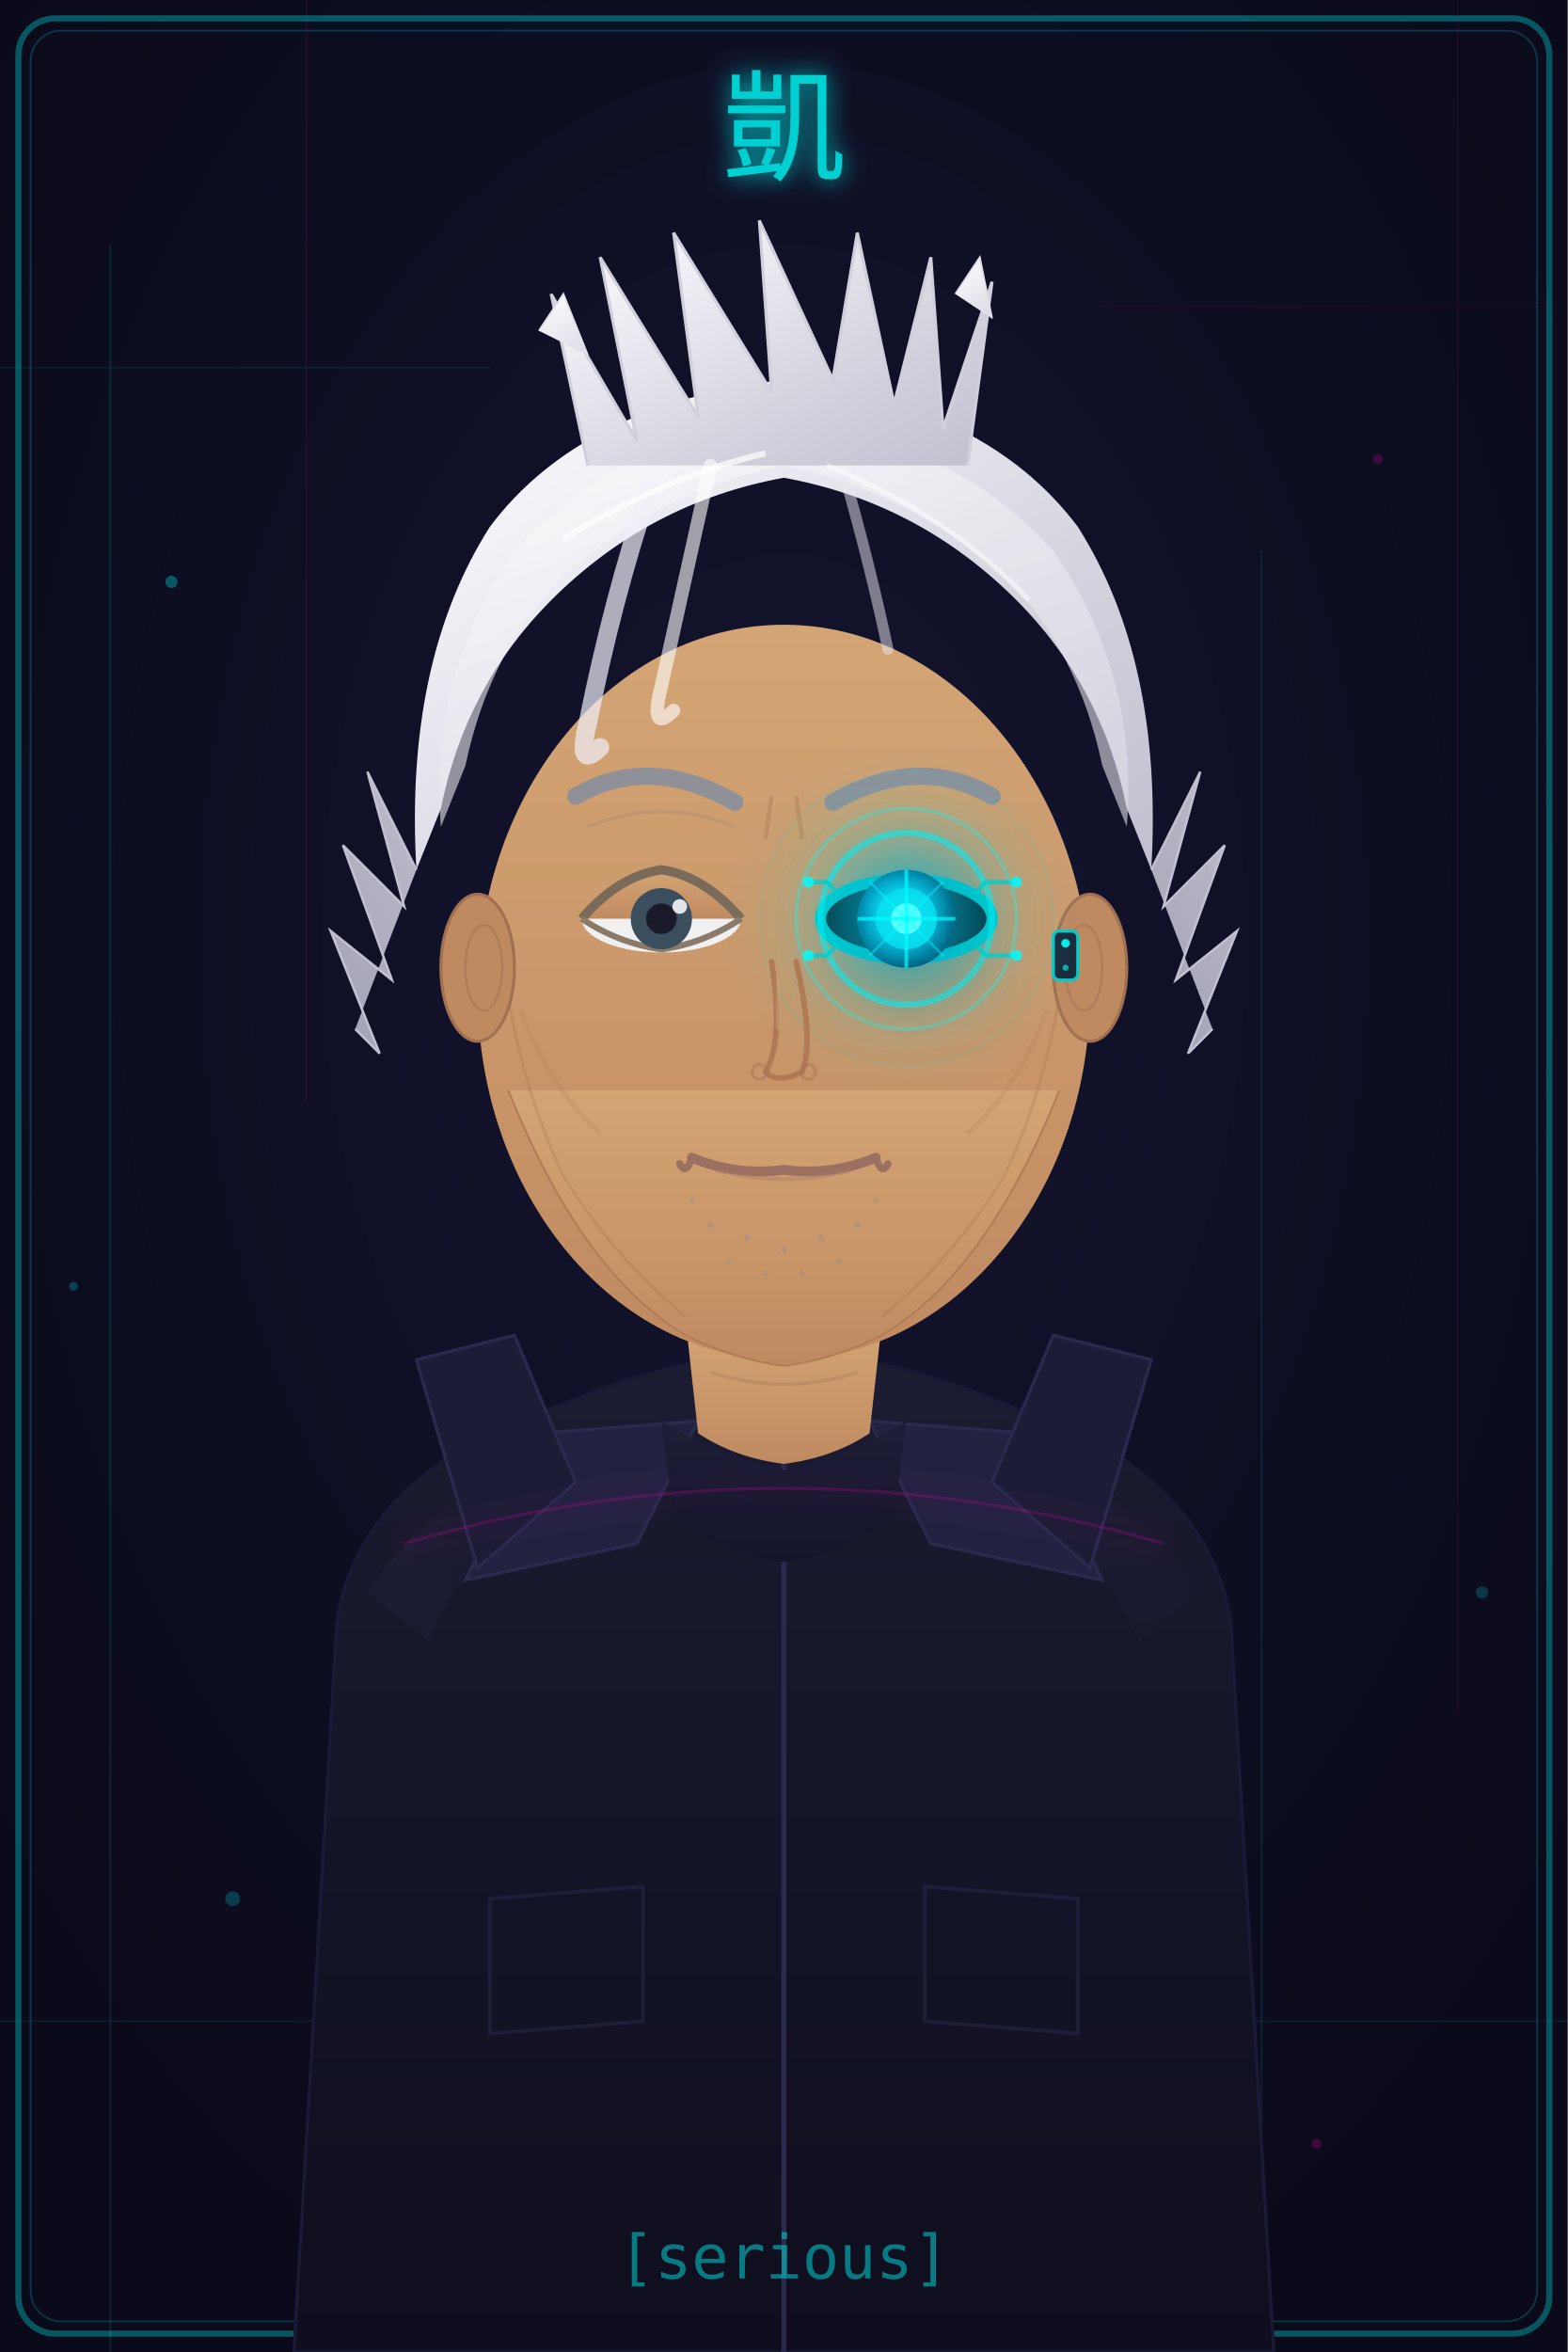
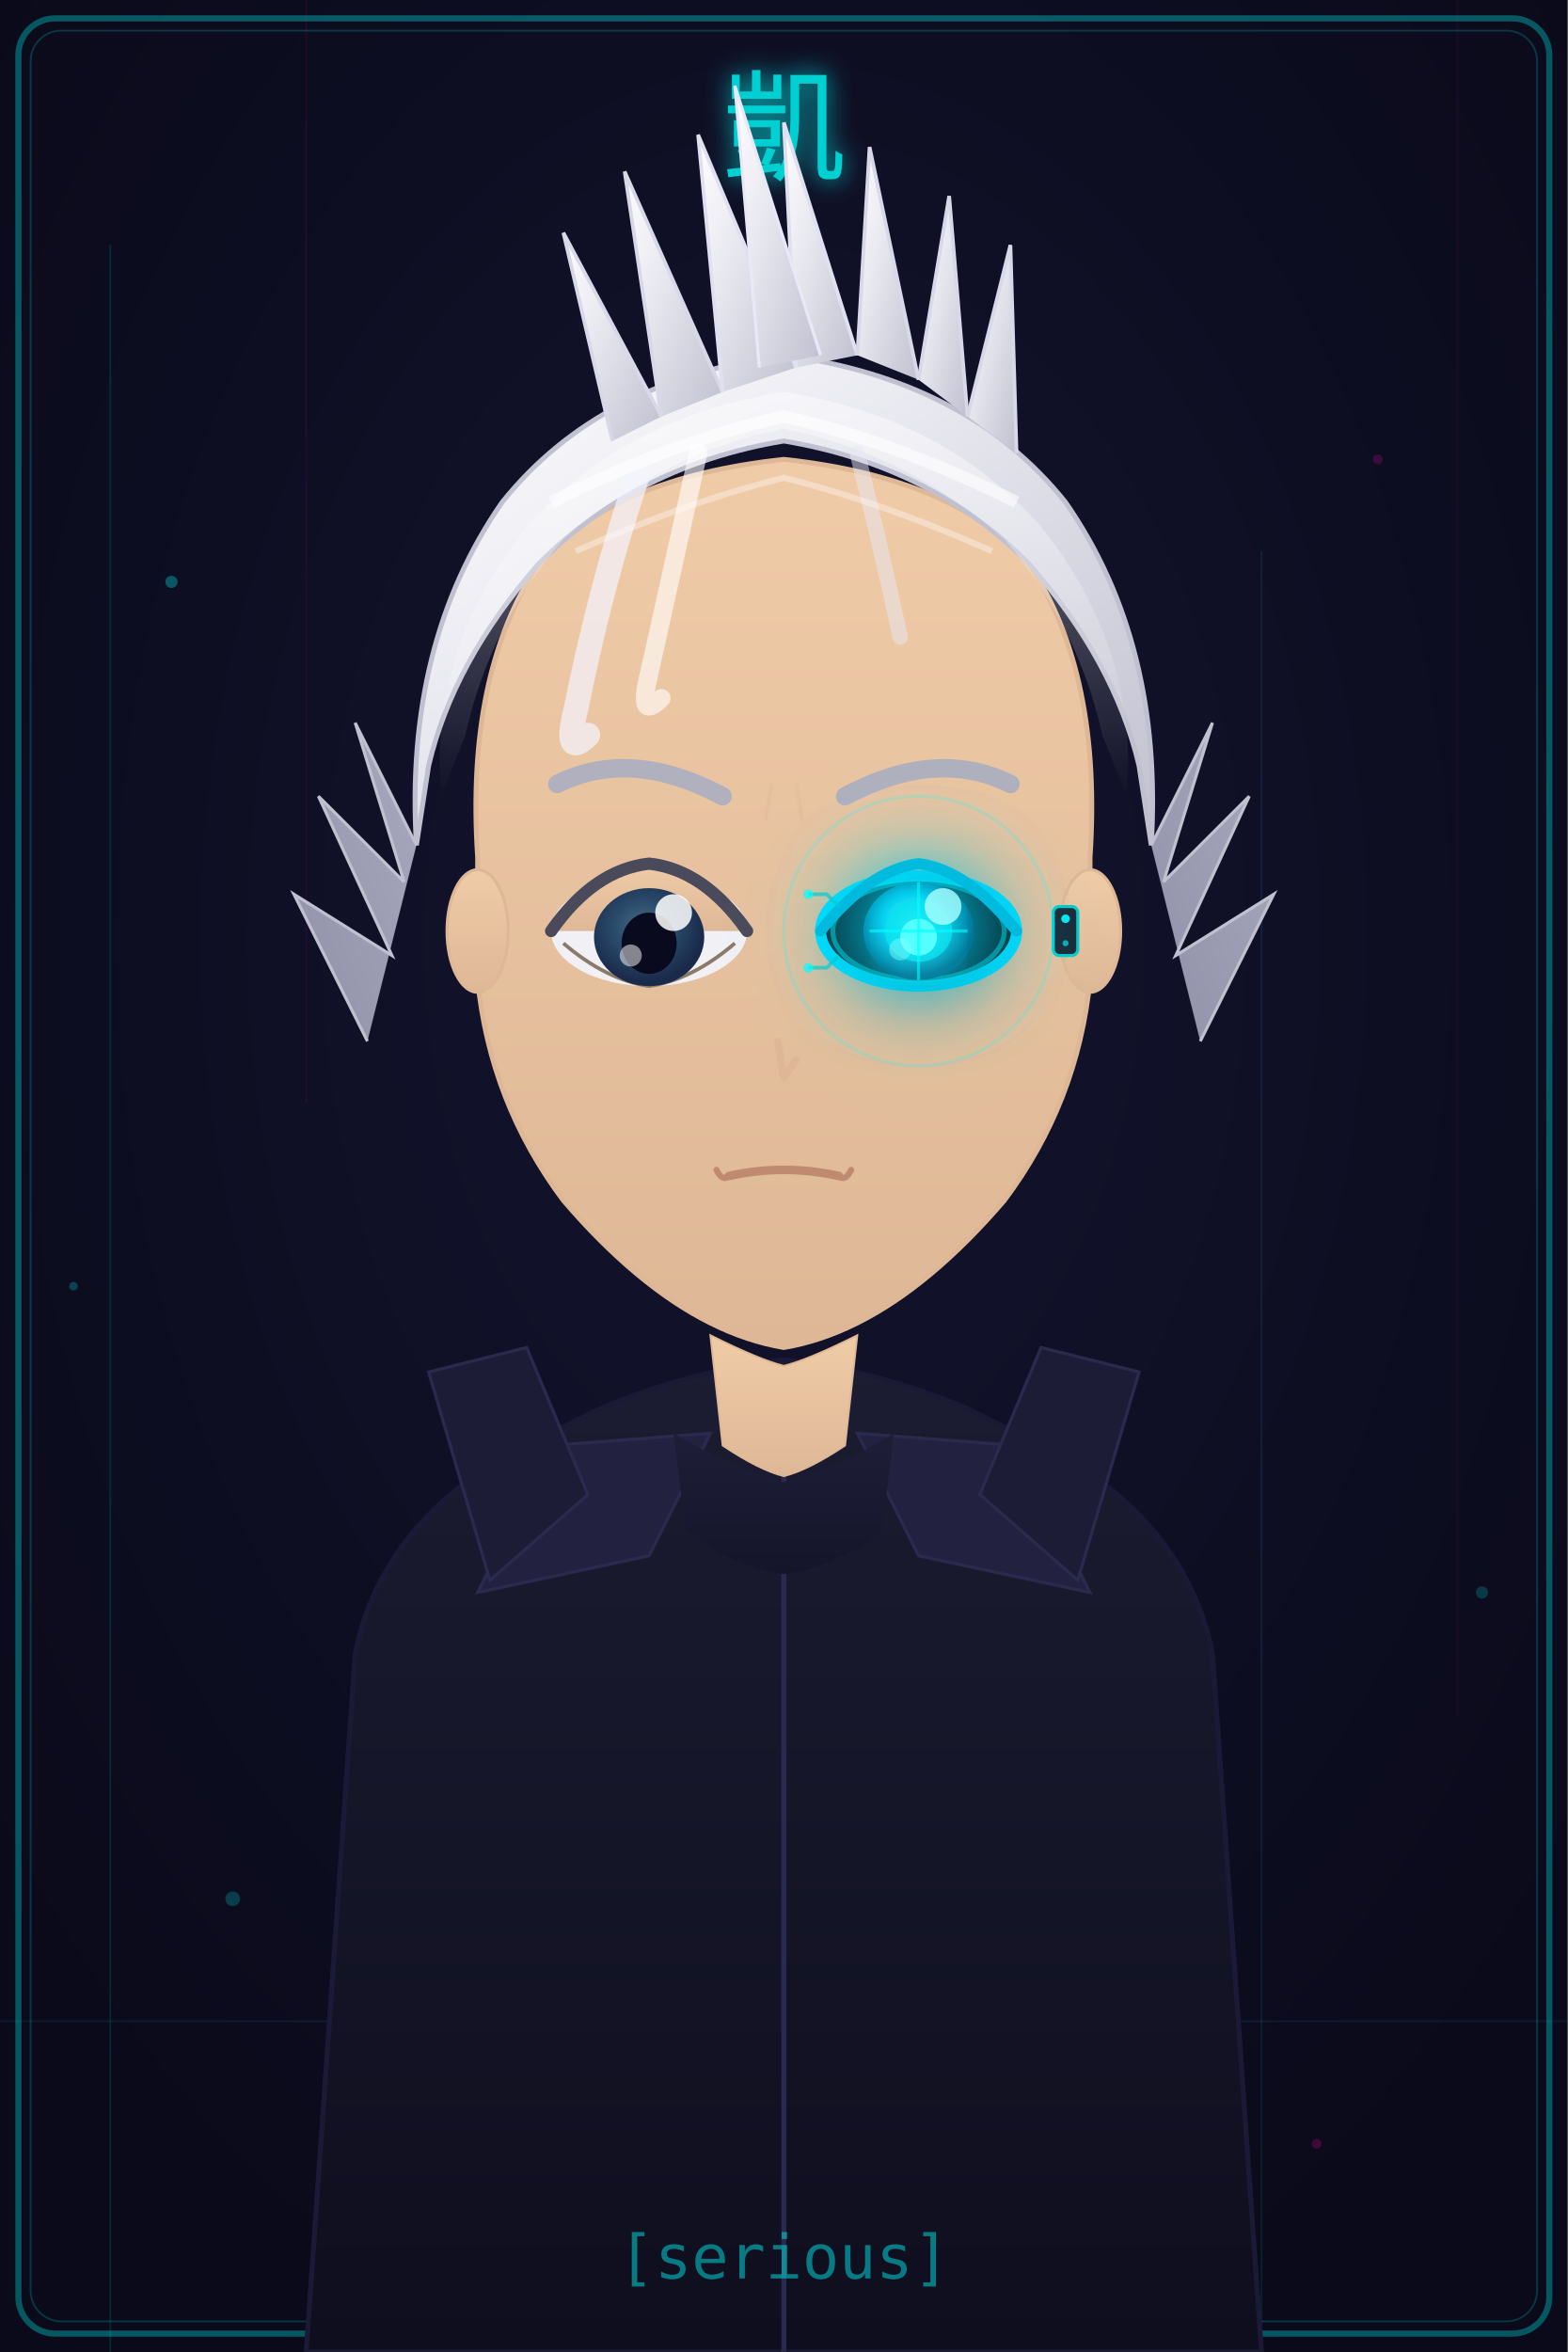
<svg xmlns="http://www.w3.org/2000/svg" width="256" height="384" viewBox="0 0 256 384">
  <defs>
    <radialGradient id="bgGrad" cx="50%" cy="40%" r="65%">
      <stop offset="0%" stop-color="#141430" />
      <stop offset="100%" stop-color="#0a0a1a" />
    </radialGradient>
    <linearGradient id="skinGrad" x1="0" y1="0" x2="0" y2="1">
-       <stop offset="0%" stop-color="#d4a574" />
-       <stop offset="100%" stop-color="#c08a60" />
+       <stop offset="0%" stop-color="#f0cba8" />
+       <stop offset="100%" stop-color="#deb896" />
    </linearGradient>
    <linearGradient id="hairGrad" x1="0" y1="0" x2="1" y2="1">
      <stop offset="0%" stop-color="#ffffff" />
-       <stop offset="35%" stop-color="#e8e8f0" />
-       <stop offset="70%" stop-color="#d0d0dc" />
+       <stop offset="40%" stop-color="#e8e8f0" />
      <stop offset="100%" stop-color="#c0c0d0" />
    </linearGradient>
-     <linearGradient id="hairHighlight" x1="0" y1="0" x2="0.5" y2="1">
-       <stop offset="0%" stop-color="#ffffff" />
-       <stop offset="100%" stop-color="#e0e0ea" />
+     <linearGradient id="hairShine" x1="0" y1="0" x2="0" y2="1">
+       <stop offset="0%" stop-color="#ffffff" stop-opacity="0.9" />
+       <stop offset="100%" stop-color="#ffffff" stop-opacity="0" />
    </linearGradient>
-     <linearGradient id="hairShadow" x1="0.5" y1="0" x2="0" y2="1">
-       <stop offset="0%" stop-color="#b8b8c8" />
-       <stop offset="100%" stop-color="#a0a0b4" />
+     <linearGradient id="hairShadow" x1="1" y1="0" x2="0" y2="1">
+       <stop offset="0%" stop-color="#a8a8be" />
+       <stop offset="100%" stop-color="#9090a8" />
    </linearGradient>
    <linearGradient id="coatGrad" x1="0" y1="0" x2="0" y2="1">
      <stop offset="0%" stop-color="#1c1c32" />
-       <stop offset="50%" stop-color="#141428" />
      <stop offset="100%" stop-color="#0e0e1e" />
-     </linearGradient>
-     <linearGradient id="coatLight" x1="0" y1="0" x2="1" y2="0">
-       <stop offset="0%" stop-color="#24243e" />
-       <stop offset="100%" stop-color="#1a1a30" />
    </linearGradient>
    <linearGradient id="shirtGrad" x1="0" y1="0" x2="0" y2="1">
      <stop offset="0%" stop-color="#1e1e38" />
      <stop offset="100%" stop-color="#14142a" />
    </linearGradient>
-     <radialGradient id="cyberIris" cx="45%" cy="45%" r="55%">
-       <stop offset="0%" stop-color="#00ffff" />
-       <stop offset="50%" stop-color="#00bbdd" />
-       <stop offset="100%" stop-color="#006688" />
+     <radialGradient id="cyberIris" cx="45%" cy="40%" r="55%">
+       <stop offset="0%" stop-color="#33ffff" />
+       <stop offset="50%" stop-color="#00ccee" />
+       <stop offset="100%" stop-color="#007799" />
+     </radialGradient>
+     <radialGradient id="normalIris" cx="45%" cy="40%" r="55%">
+       <stop offset="0%" stop-color="#4a6a8a" />
+       <stop offset="50%" stop-color="#2a4a6a" />
+       <stop offset="100%" stop-color="#1a2a4a" />
    </radialGradient>
    <filter id="glowCyan" x="-80%" y="-80%" width="260%" height="260%">
-       <feGaussianBlur stdDeviation="4.5" result="blur" />
+       <feGaussianBlur stdDeviation="4" result="blur" />
      <feMerge>
        <feMergeNode in="blur" />
        <feMergeNode in="SourceGraphic" />
      </feMerge>
    </filter>
    <filter id="glowCyanIntense" x="-120%" y="-120%" width="340%" height="340%">
      <feGaussianBlur stdDeviation="7" result="blur" />
      <feMerge>
        <feMergeNode in="blur" />
        <feMergeNode in="blur" />
        <feMergeNode in="SourceGraphic" />
      </feMerge>
    </filter>
    <filter id="glowCyanSoft" x="-100%" y="-100%" width="300%" height="300%">
      <feGaussianBlur stdDeviation="6" result="blur" />
      <feMerge>
        <feMergeNode in="blur" />
        <feMergeNode in="SourceGraphic" />
      </feMerge>
    </filter>
    <filter id="neonGlow" x="-50%" y="-50%" width="200%" height="200%">
      <feGaussianBlur stdDeviation="2" result="blur" />
      <feMerge>
        <feMergeNode in="blur" />
        <feMergeNode in="SourceGraphic" />
      </feMerge>
    </filter>
  </defs>
  <rect width="256" height="384" fill="url(#bgGrad)" />
  <line x1="18" y1="40" x2="18" y2="384" stroke="#00e5e5" stroke-width="0.3" opacity="0.12" />
  <line x1="50" y1="0" x2="50" y2="180" stroke="#ff00aa" stroke-width="0.3" opacity="0.08" />
  <line x1="206" y1="90" x2="206" y2="384" stroke="#00e5e5" stroke-width="0.3" opacity="0.1" />
  <line x1="238" y1="0" x2="238" y2="280" stroke="#ff00aa" stroke-width="0.3" opacity="0.06" />
  <line x1="0" y1="330" x2="256" y2="330" stroke="#00e5e5" stroke-width="0.3" opacity="0.08" />
-   <line x1="0" y1="60" x2="80" y2="60" stroke="#00e5e5" stroke-width="0.2" opacity="0.1" />
-   <line x1="180" y1="50" x2="256" y2="50" stroke="#ff00aa" stroke-width="0.2" opacity="0.07" />
  <rect x="3" y="3" width="250" height="378" rx="6" fill="none" stroke="#00e5e5" stroke-width="1" opacity="0.35" />
  <rect x="5" y="5" width="246" height="374" rx="5" fill="none" stroke="#00e5e5" stroke-width="0.3" opacity="0.2" />
  <text x="128" y="28" font-family="monospace" font-size="20" fill="#00e5e5" text-anchor="middle" filter="url(#neonGlow)" opacity="0.9">凱</text>
-   <path d="M55,265 Q58,245 80,234 L95,228 Q110,222 128,220 Q146,222 161,228 L176,234 Q198,245 201,265 L208,384 L48,384 Z" fill="url(#coatGrad)" stroke="#1a1a36" stroke-width="0.5" />
-   <path d="M60,260 Q68,248 82,240 L90,245 Q75,255 70,268 Z" fill="url(#coatLight)" opacity="0.4" />
-   <path d="M196,260 Q188,248 174,240 L166,245 Q181,255 186,268 Z" fill="url(#coatLight)" opacity="0.4" />
-   <path d="M88,234 L76,258 L104,252 L114,232 Z" fill="#222240" stroke="#2a2a4e" stroke-width="0.5" />
-   <path d="M168,234 L180,258 L152,252 L142,232 Z" fill="#222240" stroke="#2a2a4e" stroke-width="0.5" />
-   <path d="M78,256 L68,222 L84,218 L94,242 Z" fill="#1c1c36" stroke="#2a2a4e" stroke-width="0.5" />
-   <path d="M178,256 L188,222 L172,218 L162,242 Z" fill="#1c1c36" stroke="#2a2a4e" stroke-width="0.5" />
-   <line x1="128" y1="234" x2="128" y2="384" stroke="#2a2a4e" stroke-width="0.8" />
-   <path d="M108,232 Q118,238 128,240 Q138,238 148,232 L146,248 Q138,254 128,255 Q118,254 110,248 Z" fill="url(#shirtGrad)" />
-   <line x1="72" y1="272" x2="72" y2="384" stroke="#00e5e5" stroke-width="0.7" opacity="0.25" filter="url(#neonGlow)" />
-   <line x1="184" y1="272" x2="184" y2="384" stroke="#00e5e5" stroke-width="0.7" opacity="0.25" filter="url(#neonGlow)" />
-   <path d="M66,252 Q128,234 190,252" fill="none" stroke="#ff00aa" stroke-width="0.5" opacity="0.2" filter="url(#neonGlow)" />
-   <path d="M80,310 L105,308 L105,330 L80,332 Z" fill="none" stroke="#2a2a4e" stroke-width="0.6" opacity="0.5" />
-   <path d="M176,310 L151,308 L151,330 L176,332 Z" fill="none" stroke="#2a2a4e" stroke-width="0.6" opacity="0.5" />
-   <path d="M112,216 Q120,220 128,221 Q136,220 144,216 L142,234 Q136,238 128,239 Q120,238 114,234 Z" fill="url(#skinGrad)" />
-   <path d="M116,224 Q128,228 140,224" fill="none" stroke="#a07050" stroke-width="0.6" opacity="0.3" />
-   <ellipse cx="128" cy="162" rx="50" ry="60" fill="url(#skinGrad)" />
-   <path d="M83,178 Q95,208 112,218 Q120,222 128,223 Q136,222 144,218 Q161,208 173,178" fill="url(#skinGrad)" stroke="#b07a55" stroke-width="0.3" />
-   <path d="M85,165 Q90,178 98,185" fill="none" stroke="#b07a55" stroke-width="0.8" opacity="0.2" />
-   <path d="M171,165 Q166,178 158,185" fill="none" stroke="#b07a55" stroke-width="0.8" opacity="0.2" />
-   <path d="M82,155 Q84,175 92,192 Q100,205 112,215" fill="none" stroke="#a06e48" stroke-width="0.5" opacity="0.25" />
-   <path d="M174,155 Q172,175 164,192 Q156,205 144,215" fill="none" stroke="#a06e48" stroke-width="0.5" opacity="0.25" />
-   <line x1="126" y1="130" x2="125" y2="137" stroke="#b07a55" stroke-width="0.7" opacity="0.45" />
-   <line x1="130" y1="130" x2="131" y2="137" stroke="#b07a55" stroke-width="0.7" opacity="0.45" />
-   <ellipse cx="78" cy="158" rx="6" ry="12" fill="#c08a60" stroke="#a07050" stroke-width="0.5" />
-   <ellipse cx="79" cy="158" rx="3" ry="7" fill="none" stroke="#a07050" stroke-width="0.4" opacity="0.5" />
-   <ellipse cx="178" cy="158" rx="6" ry="12" fill="#c08a60" stroke="#a07050" stroke-width="0.5" />
-   <ellipse cx="177" cy="158" rx="3" ry="7" fill="none" stroke="#a07050" stroke-width="0.4" opacity="0.5" />
-   <rect x="172" y="152" width="4" height="8" rx="1" fill="#1a2a3a" stroke="#00cccc" stroke-width="0.5" />
-   <circle cx="174" cy="154" r="0.7" fill="#00ffff" opacity="0.9" />
-   <circle cx="174" cy="158" r="0.5" fill="#00ffff" opacity="0.6" />
-   <path d="M68,142 Q66,108 80,86 Q95,66 128,62 Q161,66 176,86 Q190,108 188,142 L184,132 Q180,112 166,98 Q150,82 128,78 Q106,82 90,98 Q76,112 72,132 Z" fill="url(#hairGrad)" />
-   <path d="M72,135 Q70,110 84,90 Q100,72 128,68 Q156,72 172,90 Q186,110 184,135 L180,125 Q176,106 164,94 Q148,80 128,76 Q108,80 92,94 Q80,106 76,125 Z" fill="url(#hairHighlight)" opacity="0.6" />
-   <path d="M96,76 L90,48 L104,72 L98,42 L114,68 L110,38 L126,64 L124,36 L136,62 L140,38 L146,66 L152,42 L154,70 L162,46 L158,76" fill="url(#hairGrad)" stroke="#d0d0dc" stroke-width="0.5" />
-   <path d="M88,54 L92,48 L96,58" fill="url(#hairHighlight)" stroke="#e0e0ea" stroke-width="0.3" />
-   <path d="M156,48 L160,42 L162,52" fill="url(#hairHighlight)" stroke="#e0e0ea" stroke-width="0.3" />
-   <path d="M68,142 L60,126 L66,148 L56,138 L64,160 L54,152 L62,172 L58,168" fill="url(#hairShadow)" stroke="#c0c0d0" stroke-width="0.4" />
-   <path d="M188,142 L196,126 L190,148 L200,138 L192,160 L202,152 L194,172 L198,168" fill="url(#hairShadow)" stroke="#c0c0d0" stroke-width="0.4" />
-   <path d="M106,80 Q100,98 96,118 Q94,126 98,122" fill="none" stroke="#f0f0f8" stroke-width="3" opacity="0.7" stroke-linecap="round" />
-   <path d="M116,76 Q112,94 108,112 Q106,120 110,116" fill="none" stroke="#ffffff" stroke-width="2.2" opacity="0.6" stroke-linecap="round" />
-   <path d="M138,78 Q142,92 145,106" fill="none" stroke="#e8e8f0" stroke-width="1.8" opacity="0.5" stroke-linecap="round" />
-   <path d="M92,88 Q108,78 125,74" fill="none" stroke="#ffffff" stroke-width="1" opacity="0.7" />
-   <path d="M135,76 Q155,84 168,98" fill="none" stroke="#ffffff" stroke-width="0.8" opacity="0.5" />
-   <path d="M94,130 Q106,123 120,131" fill="none" stroke="#909098" stroke-width="2.8" stroke-linecap="round" />
-   <path d="M136,131 Q150,123 162,130" fill="none" stroke="#909098" stroke-width="2.8" stroke-linecap="round" />
-   <ellipse cx="108" cy="150" rx="13" ry="5.5" fill="#f0f0f0" />
-   <path d="M95,150 Q101,143 108,142 Q115,143 121,150" fill="url(#skinGrad)" stroke="#7a6a5a" stroke-width="1.5" />
-   <path d="M95,150 Q101,154 108,155 Q115,154 121,150" fill="none" stroke="#8a7a6a" stroke-width="1" />
-   <circle cx="108" cy="150" r="5" fill="#3a4e5e" />
-   <circle cx="108" cy="150" r="2.5" fill="#1a1a2a" />
-   <circle cx="111" cy="148" r="1.2" fill="#ffffff" opacity="0.85" />
-   <path d="M96,135 Q108,130 120,135" fill="none" stroke="#b09070" stroke-width="0.6" opacity="0.5" />
-   <ellipse cx="148" cy="150" rx="14" ry="6.5" fill="#081820" stroke="#00cccc" stroke-width="1.8" />
-   <circle cx="148" cy="150" r="14" fill="none" stroke="#00ffff" stroke-width="1" opacity="0.6" filter="url(#glowCyanIntense)" />
-   <circle cx="148" cy="150" r="8" fill="url(#cyberIris)" filter="url(#glowCyanIntense)" />
-   <circle cx="148" cy="150" r="5" fill="#00ddee" opacity="0.85" />
-   <circle cx="148" cy="150" r="2.5" fill="#55ffff" filter="url(#glowCyan)" />
-   <line x1="140" y1="150" x2="156" y2="150" stroke="#00ffff" stroke-width="0.6" opacity="0.7" />
-   <line x1="148" y1="142" x2="148" y2="158" stroke="#00ffff" stroke-width="0.6" opacity="0.7" />
-   <line x1="142" y1="144" x2="154" y2="156" stroke="#00ffff" stroke-width="0.4" opacity="0.4" />
-   <line x1="154" y1="144" x2="142" y2="156" stroke="#00ffff" stroke-width="0.4" opacity="0.4" />
-   <path d="M132,144 L135,144 L137,146" fill="none" stroke="#00cccc" stroke-width="0.7" opacity="0.8" />
-   <path d="M132,156 L135,156 L137,154" fill="none" stroke="#00cccc" stroke-width="0.7" opacity="0.8" />
-   <path d="M159,146 L161,144 L166,144" fill="none" stroke="#00cccc" stroke-width="0.7" opacity="0.8" />
-   <path d="M159,154 L161,156 L166,156" fill="none" stroke="#00cccc" stroke-width="0.7" opacity="0.8" />
-   <circle cx="132" cy="144" r="0.9" fill="#00ffff" opacity="0.8" />
-   <circle cx="132" cy="156" r="0.9" fill="#00ffff" opacity="0.8" />
-   <circle cx="166" cy="144" r="0.9" fill="#00ffff" opacity="0.8" />
-   <circle cx="166" cy="156" r="0.9" fill="#00ffff" opacity="0.8" />
-   <circle cx="148" cy="150" r="18" fill="none" stroke="#00ffff" stroke-width="0.6" opacity="0.3" filter="url(#glowCyanSoft)" />
-   <circle cx="148" cy="150" r="24" fill="none" stroke="#00e5e5" stroke-width="0.3" opacity="0.12" filter="url(#glowCyanSoft)" />
-   <path d="M126,157 Q128,170 125,175 Q127,177 131,175 Q133,170 130,157" fill="none" stroke="#b07a55" stroke-width="0.9" stroke-linecap="round" />
-   <path d="M127,160 L127,168" fill="none" stroke="#dab892" stroke-width="0.5" opacity="0.3" />
-   <circle cx="124" cy="175" r="1.2" fill="none" stroke="#a07050" stroke-width="0.5" opacity="0.4" />
-   <circle cx="132" cy="175" r="1.2" fill="none" stroke="#a07050" stroke-width="0.5" opacity="0.4" />
-   <path d="M113,189 Q120,192 128,191 Q136,192 143,189" fill="none" stroke="#9a7060" stroke-width="1.6" stroke-linecap="round" />
-   <path d="M111,190 Q112,192 113,189" fill="none" stroke="#9a7060" stroke-width="1.2" stroke-linecap="round" />
-   <path d="M145,190 Q144,192 143,189" fill="none" stroke="#9a7060" stroke-width="1.2" stroke-linecap="round" />
-   <path d="M117,191 Q128,194 139,191" fill="none" stroke="#a87a6a" stroke-width="0.7" opacity="0.4" />
-   <circle cx="116" cy="200" r="0.5" fill="#8a8a92" opacity="0.4" />
-   <circle cx="122" cy="202" r="0.5" fill="#8a8a92" opacity="0.35" />
-   <circle cx="128" cy="204" r="0.5" fill="#8a8a92" opacity="0.4" />
-   <circle cx="134" cy="202" r="0.5" fill="#8a8a92" opacity="0.35" />
-   <circle cx="140" cy="200" r="0.5" fill="#8a8a92" opacity="0.4" />
-   <circle cx="119" cy="206" r="0.45" fill="#8a8a92" opacity="0.3" />
-   <circle cx="125" cy="208" r="0.45" fill="#8a8a92" opacity="0.3" />
-   <circle cx="131" cy="208" r="0.45" fill="#8a8a92" opacity="0.3" />
-   <circle cx="137" cy="206" r="0.45" fill="#8a8a92" opacity="0.3" />
-   <circle cx="113" cy="196" r="0.4" fill="#8a8a92" opacity="0.3" />
-   <circle cx="143" cy="196" r="0.4" fill="#8a8a92" opacity="0.3" />
+   <path d="M58,270 Q62,250 82,238 L98,230 Q112,224 128,222 Q144,224 158,230 L174,238 Q194,250 198,270 L206,384 L50,384 Z" fill="url(#coatGrad)" stroke="#1a1a36" stroke-width="0.8" />
+   <path d="M90,236 L78,260 L106,254 L116,234 Z" fill="#222240" stroke="#2a2a4e" stroke-width="0.5" />
+   <path d="M166,236 L178,260 L150,254 L140,234 Z" fill="#222240" stroke="#2a2a4e" stroke-width="0.5" />
+   <path d="M80,258 L70,224 L86,220 L96,244 Z" fill="#1c1c36" stroke="#2a2a4e" stroke-width="0.5" />
+   <path d="M176,258 L186,224 L170,220 L160,244 Z" fill="#1c1c36" stroke="#2a2a4e" stroke-width="0.5" />
+   <line x1="128" y1="236" x2="128" y2="384" stroke="#2a2a4e" stroke-width="0.8" />
+   <path d="M110,234 Q120,240 128,242 Q136,240 146,234 L144,250 Q136,256 128,257 Q120,256 112,250 Z" fill="url(#shirtGrad)" />
+   <line x1="72" y1="275" x2="72" y2="384" stroke="#00e5e5" stroke-width="0.7" opacity="0.25" filter="url(#neonGlow)" />
+   <line x1="184" y1="275" x2="184" y2="384" stroke="#00e5e5" stroke-width="0.7" opacity="0.25" filter="url(#neonGlow)" />
+   <path d="M116,218 Q124,222 128,223 Q132,222 140,218 L138,236 Q132,240 128,241 Q124,240 118,236 Z" fill="url(#skinGrad)" stroke="#deb896" stroke-width="0.3" />
+   <path d="M78,140 Q76,110 88,92 Q100,78 128,75 Q156,78 168,92 Q180,110 178,140 L178,160 Q176,180 164,196 Q152,210 140,216 Q134,219 128,220 Q122,219 116,216 Q104,210 92,196 Q80,180 78,160 Z" fill="url(#skinGrad)" stroke="#deb896" stroke-width="0.8" />
+   <ellipse cx="78" cy="152" rx="5" ry="10" fill="url(#skinGrad)" stroke="#deb896" stroke-width="0.5" />
+   <ellipse cx="178" cy="152" rx="5" ry="10" fill="url(#skinGrad)" stroke="#deb896" stroke-width="0.5" />
+   <rect x="172" y="148" width="4" height="8" rx="1" fill="#1a2a3a" stroke="#00cccc" stroke-width="0.5" />
+   <circle cx="174" cy="150" r="0.7" fill="#00ffff" opacity="0.9" />
+   <circle cx="174" cy="154" r="0.5" fill="#00ffff" opacity="0.6" />
+   <path d="M68,138 Q66,105 82,82 Q98,62 128,58 Q158,62 174,82 Q190,105 188,138 L186,125 Q182,108 168,92 Q152,76 128,72 Q104,76 88,92 Q74,108 70,125 Z" fill="url(#hairGrad)" stroke="#c0c0d0" stroke-width="0.8" />
+   <path d="M72,130 Q70,106 86,86 Q102,68 128,64 Q154,68 170,86 Q186,106 184,130 L180,120 Q176,102 164,88 Q148,74 128,70 Q108,74 92,88 Q80,102 76,120 Z" fill="url(#hairShine)" opacity="0.5" />
+   <path d="M100,72 L92,38 L108,68" fill="url(#hairGrad)" stroke="#d8d8e8" stroke-width="0.6" />
+   <path d="M108,68 L102,28 L118,64" fill="url(#hairGrad)" stroke="#d8d8e8" stroke-width="0.6" />
+   <path d="M118,64 L114,22 L130,60" fill="url(#hairGrad)" stroke="#e0e0f0" stroke-width="0.6" />
+   <path d="M130,60 L128,20 L140,58" fill="url(#hairGrad)" stroke="#e0e0f0" stroke-width="0.6" />
+   <path d="M140,58 L142,24 L150,62" fill="url(#hairGrad)" stroke="#d8d8e8" stroke-width="0.6" />
+   <path d="M150,62 L155,32 L158,68" fill="url(#hairGrad)" stroke="#d8d8e8" stroke-width="0.6" />
+   <path d="M158,68 L165,40 L166,74" fill="url(#hairGrad)" stroke="#d8d8e8" stroke-width="0.6" />
+   <path d="M124,60 L120,14 L134,58" fill="url(#hairGrad)" stroke="#e8e8f8" stroke-width="0.5" />
+   <path d="M68,138 L58,118 L66,144 L52,130 L64,156 L48,146 L60,170" fill="url(#hairShadow)" stroke="#c0c0d0" stroke-width="0.5" />
+   <path d="M188,138 L198,118 L190,144 L204,130 L192,156 L208,146 L196,170" fill="url(#hairShadow)" stroke="#c0c0d0" stroke-width="0.5" />
+   <path d="M104,78 Q98,96 94,116 Q92,124 96,120" fill="none" stroke="#f4f4ff" stroke-width="4" opacity="0.7" stroke-linecap="round" />
+   <path d="M114,74 Q110,92 106,110 Q104,118 108,114" fill="none" stroke="#ffffff" stroke-width="3" opacity="0.6" stroke-linecap="round" />
+   <path d="M140,74 Q144,90 147,104" fill="none" stroke="#e8e8f4" stroke-width="2.5" opacity="0.5" stroke-linecap="round" />
+   <path d="M90,82 Q110,72 128,68 Q146,72 166,82" fill="none" stroke="#ffffff" stroke-width="2" opacity="0.6" />
+   <path d="M94,90 Q112,82 128,78 Q144,82 162,90" fill="none" stroke="#ffffff" stroke-width="1" opacity="0.35" />
+   <line x1="126" y1="128" x2="125" y2="134" stroke="#deb896" stroke-width="0.6" opacity="0.4" />
+   <line x1="130" y1="128" x2="131" y2="134" stroke="#deb896" stroke-width="0.6" opacity="0.4" />
+   <path d="M91,128 Q103,122 118,130" fill="none" stroke="#b0b0be" stroke-width="3" stroke-linecap="round" />
+   <path d="M138,130 Q153,122 165,128" fill="none" stroke="#b0b0be" stroke-width="3" stroke-linecap="round" />
+   <ellipse cx="106" cy="152" rx="16" ry="9" fill="#f0f0f5" />
+   <path d="M90,152 Q97,142 106,141 Q115,142 122,152" fill="url(#skinGrad)" stroke="#4a4a5a" stroke-width="2" stroke-linecap="round" />
+   <path d="M92,154 Q99,160 106,161 Q113,160 120,154" fill="none" stroke="#8a7a6a" stroke-width="0.6" />
+   <ellipse cx="106" cy="153" rx="9" ry="8" fill="url(#normalIris)" />
+   <ellipse cx="106" cy="154" rx="4.5" ry="5" fill="#0a0a1e" />
+   <circle cx="110" cy="149" r="3" fill="#ffffff" opacity="0.85" />
+   <circle cx="103" cy="156" r="1.8" fill="#ffffff" opacity="0.5" />
+   <ellipse cx="150" cy="152" rx="16" ry="9" fill="#081820" stroke="#00ddff" stroke-width="1.8" />
+   <ellipse cx="150" cy="152" rx="14" ry="8" fill="none" stroke="#00ffff" stroke-width="0.8" opacity="0.5" filter="url(#glowCyanIntense)" />
+   <ellipse cx="150" cy="152" rx="9" ry="8" fill="url(#cyberIris)" filter="url(#glowCyanIntense)" />
+   <ellipse cx="150" cy="152" rx="5.5" ry="5" fill="#00ddee" opacity="0.8" />
+   <ellipse cx="150" cy="153" rx="3" ry="3" fill="#55ffff" filter="url(#glowCyan)" />
+   <circle cx="154" cy="148" r="3" fill="#aaffff" opacity="0.8" />
+   <circle cx="147" cy="155" r="1.8" fill="#88ffff" opacity="0.45" />
+   <path d="M134,152 Q142,142 150,141 Q158,142 166,152" fill="none" stroke="#00bbdd" stroke-width="1.8" stroke-linecap="round" />
+   <line x1="142" y1="152" x2="158" y2="152" stroke="#00ffff" stroke-width="0.5" opacity="0.6" />
+   <line x1="150" y1="144" x2="150" y2="160" stroke="#00ffff" stroke-width="0.5" opacity="0.6" />
+   <path d="M132,146 L135,146 L137,148" fill="none" stroke="#00cccc" stroke-width="0.6" opacity="0.7" />
+   <path d="M132,158 L135,158 L137,156" fill="none" stroke="#00cccc" stroke-width="0.6" opacity="0.7" />
+   <circle cx="132" cy="146" r="0.8" fill="#00ffff" opacity="0.7" />
+   <circle cx="132" cy="158" r="0.8" fill="#00ffff" opacity="0.7" />
+   <circle cx="150" cy="152" r="22" fill="none" stroke="#00ffff" stroke-width="0.5" opacity="0.2" filter="url(#glowCyanSoft)" />
+   <path d="M127,170 L128,176 L130,173" fill="none" stroke="#deb896" stroke-width="1.2" stroke-linecap="round" stroke-linejoin="round" />
+   <path d="M119,192 Q128,190 137,192" fill="none" stroke="#c08a70" stroke-width="1.4" stroke-linecap="round" />
+   <path d="M117,191 Q118,193 119,192" fill="none" stroke="#c08a70" stroke-width="1" stroke-linecap="round" />
+   <path d="M139,191 Q138,193 137,192" fill="none" stroke="#c08a70" stroke-width="1" stroke-linecap="round" />
  <circle cx="28" cy="95" r="1" fill="#00ffff" opacity="0.3" />
  <circle cx="225" cy="75" r="0.8" fill="#ff00aa" opacity="0.2" />
  <circle cx="38" cy="310" r="1.2" fill="#00ffff" opacity="0.2" />
  <circle cx="215" cy="350" r="0.8" fill="#ff00aa" opacity="0.22" />
  <circle cx="12" cy="210" r="0.7" fill="#00ffff" opacity="0.22" />
  <circle cx="242" cy="260" r="1" fill="#00ffff" opacity="0.18" />
  <text x="128" y="372" font-family="monospace" font-size="10" fill="#00e5e5" text-anchor="middle" opacity="0.5">[serious]</text>
</svg>
